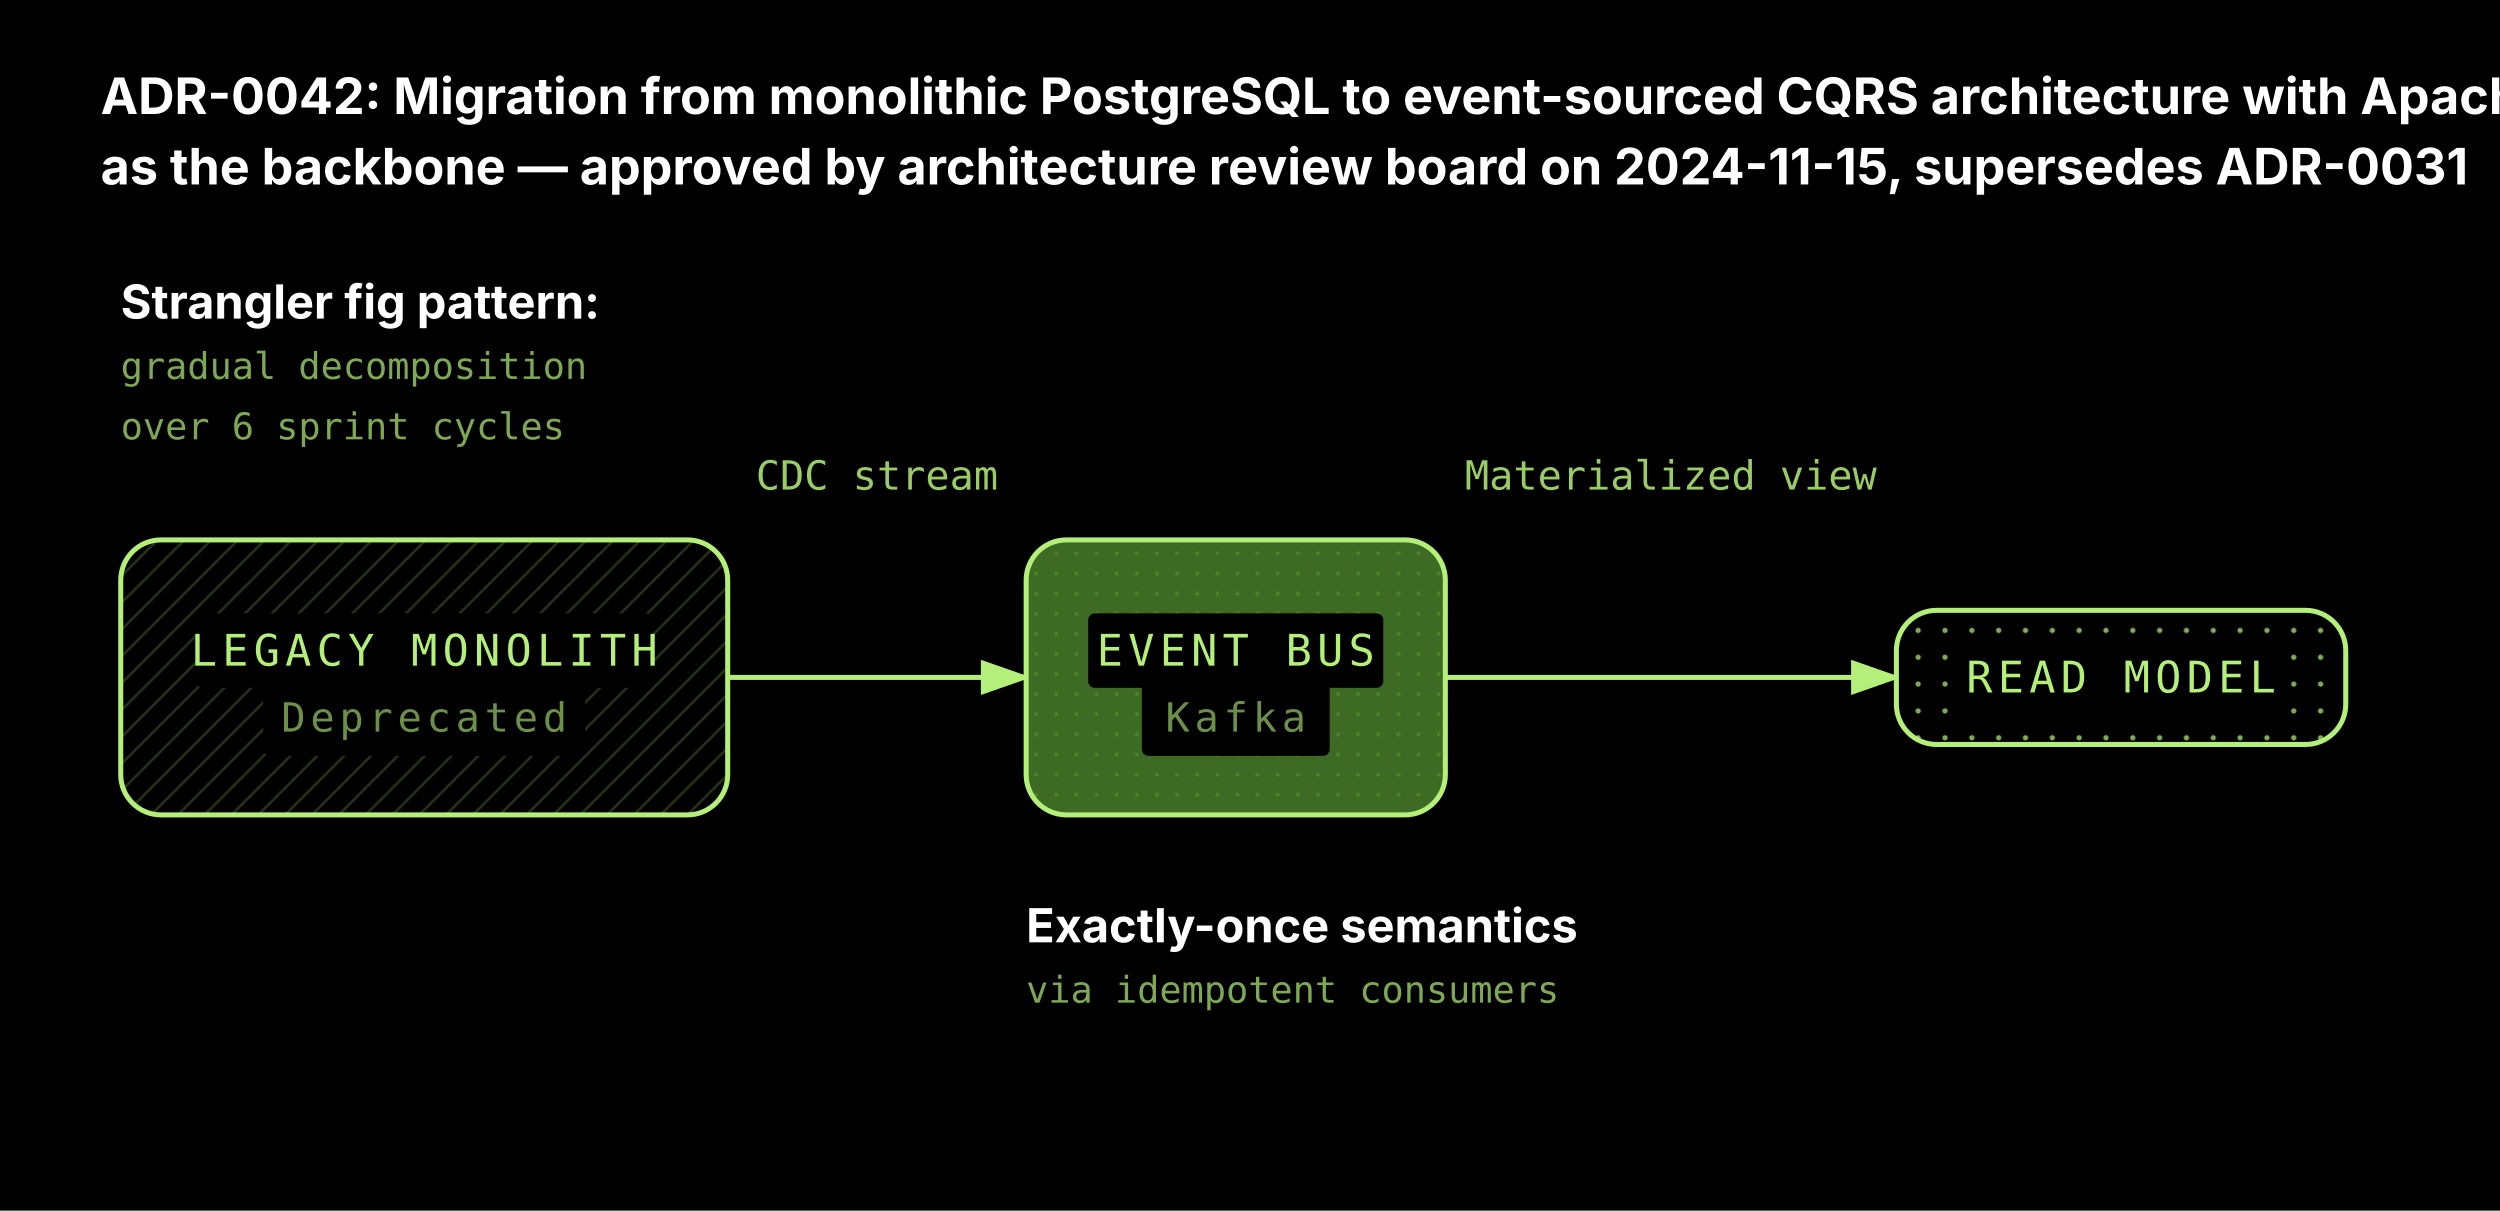
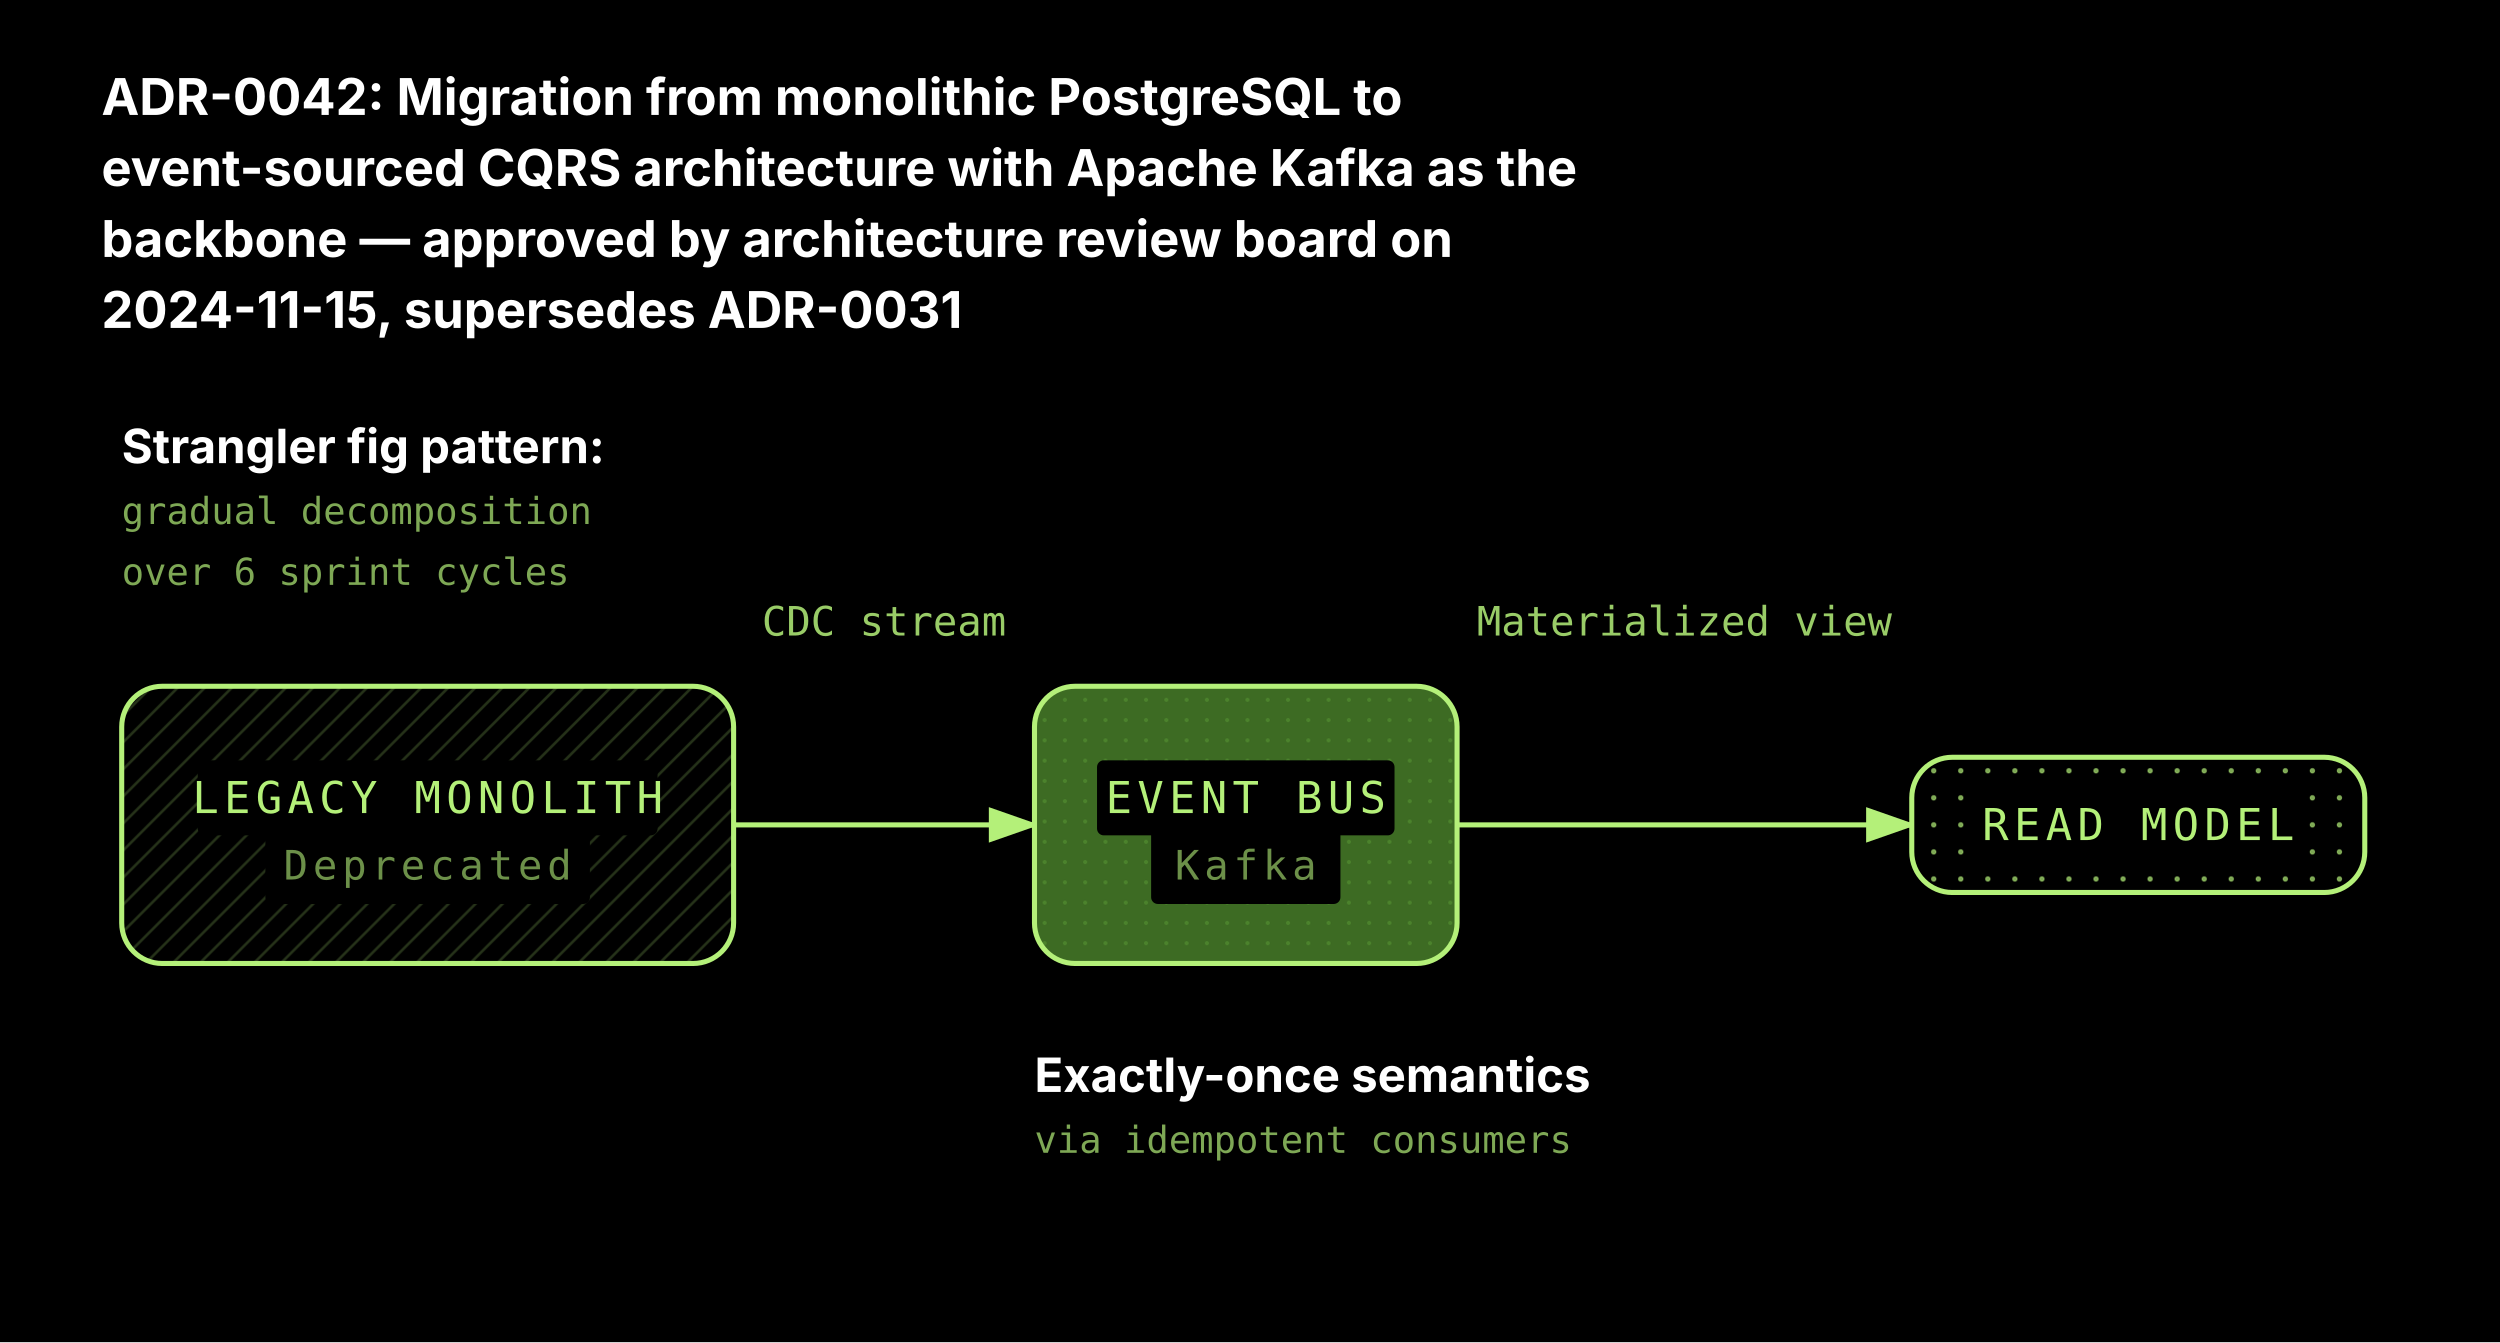
- <svg xmlns="http://www.w3.org/2000/svg" viewBox="0 0 745.5 361" width="745.5" height="361">
+ <svg xmlns="http://www.w3.org/2000/svg" viewBox="0 0 739.5 397" width="739.5" height="397">
  <defs>
    <pattern id="dotgrid" width="8" height="8" patternUnits="userSpaceOnUse">
      <rect width="8" height="8" fill="#000000" />
      <circle cx="4" cy="4" r="0.8" fill="#b4f079" opacity="0.7" />
    </pattern>
    <pattern id="crosshatch" width="8" height="8" patternUnits="userSpaceOnUse">
      <rect width="8" height="8" fill="#000000" />
      <path d="M0 8L8 0M-1 1L1 -1M7 9L9 7" stroke="#b4f079" stroke-width="0.8" opacity="0.2" />
    </pattern>
    <pattern id="hero" width="6" height="6" patternUnits="userSpaceOnUse">
      <rect width="6" height="6" fill="#3d6b23" />
      <circle cx="3" cy="3" r="0.6" fill="#5a9a35" opacity="0.5" />
    </pattern>
    <marker id="arrowhead" markerWidth="10" markerHeight="7" refX="9" refY="3.5" orient="auto" markerUnits="strokeWidth">
      <polygon points="0 0, 10 3.5, 0 7" fill="#b4f079" />
    </marker>
    <marker id="arrowhead-reverse" markerWidth="10" markerHeight="7" refX="1" refY="3.5" orient="auto" markerUnits="strokeWidth">
      <polygon points="10 0, 0 3.5, 10 7" fill="#b4f079" />
    </marker>
  </defs>
  <rect width="100%" height="100%" fill="#000000" />
  <g class="diagram">
-     <text x="30" y="34" font-family="'Inter', 'Helvetica Neue', Arial, sans-serif" font-size="15" fill="#ffffff" font-weight="700">ADR-0042: Migration from monolithic PostgreSQL to event-sourced CQRS architecture with Apache Kafka</text>
-     <text x="30" y="55" font-family="'Inter', 'Helvetica Neue', Arial, sans-serif" font-size="15" fill="#ffffff" font-weight="700">as the backbone — approved by architecture review board on 2024-11-15, supersedes ADR-0031</text>
-     <line x1="217" y1="202" x2="306" y2="202" stroke="#b4f079" stroke-width="1.5" marker-end="url(#arrowhead)" />
-     <line x1="431" y1="202" x2="565.5" y2="202" stroke="#b4f079" stroke-width="1.5" marker-end="url(#arrowhead)" />
-     <rect x="220.5" y="131" width="82" height="22" rx="4" fill="#000000" />
-     <rect x="432.75" y="131" width="131" height="22" rx="4" fill="#000000" />
-     <rect x="36" y="161" width="181" height="82" rx="12" fill="url(#crosshatch)" stroke="#b4f079" stroke-width="1.5" />
-     <rect x="58.5" y="182.9" width="136" height="22.2" fill="#000000" rx="2" />
-     <text x="126.5" y="194" font-family="'JetBrains Mono', 'Fira Code', 'SF Mono', 'Cascadia Code', monospace" font-size="13" fill="#b4f079" text-anchor="middle" dominant-baseline="central" letter-spacing="0.12em">LEGACY MONOLITH</text>
-     <rect x="78.5" y="202.6" width="96" height="22.8" fill="#000000" rx="2" />
-     <text x="126.5" y="214" font-family="'JetBrains Mono', 'Fira Code', 'SF Mono', 'Cascadia Code', monospace" font-size="12" fill="#b4f079" opacity="0.6" text-anchor="middle" dominant-baseline="central" letter-spacing="0.12em">Deprecated</text>
-     <rect x="306" y="161" width="125" height="82" rx="12" fill="url(#hero)" stroke="#b4f079" stroke-width="1.5" />
-     <rect x="324.5" y="182.9" width="88" height="22.2" fill="#000000" rx="2" />
-     <text x="368.5" y="194" font-family="'JetBrains Mono', 'Fira Code', 'SF Mono', 'Cascadia Code', monospace" font-size="13" fill="#b4f079" text-anchor="middle" dominant-baseline="central" letter-spacing="0.12em">EVENT BUS</text>
-     <rect x="340.5" y="202.6" width="56" height="22.8" fill="#000000" rx="2" />
-     <text x="368.5" y="214" font-family="'JetBrains Mono', 'Fira Code', 'SF Mono', 'Cascadia Code', monospace" font-size="12" fill="#b4f079" opacity="0.6" text-anchor="middle" dominant-baseline="central" letter-spacing="0.12em">Kafka</text>
-     <rect x="565.5" y="182" width="134" height="40" rx="12" fill="url(#dotgrid)" stroke="#b4f079" stroke-width="1.5" />
-     <rect x="584.5" y="190.9" width="96" height="22.2" fill="#000000" rx="2" />
-     <text x="632.5" y="202" font-family="'JetBrains Mono', 'Fira Code', 'SF Mono', 'Cascadia Code', monospace" font-size="13" fill="#b4f079" text-anchor="middle" dominant-baseline="central" letter-spacing="0.12em">READ MODEL</text>
-     <text x="261.5" y="146" font-family="'JetBrains Mono', 'Fira Code', 'SF Mono', 'Cascadia Code', monospace" font-size="12" fill="#b4f079" opacity="0.85" text-anchor="middle">CDC stream</text>
-     <text x="498.25" y="146" font-family="'JetBrains Mono', 'Fira Code', 'SF Mono', 'Cascadia Code', monospace" font-size="12" fill="#b4f079" opacity="0.85" text-anchor="middle">Materialized view</text>
-     <text x="36" y="95" font-family="'Inter', 'Helvetica Neue', Arial, sans-serif" font-size="14" fill="#ffffff" font-weight="700">Strangler fig pattern:</text>
-     <text x="36" y="113" font-family="'JetBrains Mono', 'Fira Code', 'SF Mono', 'Cascadia Code', monospace" font-size="11" fill="#b4f079" opacity="0.7">gradual decomposition</text>
-     <text x="36" y="131" font-family="'JetBrains Mono', 'Fira Code', 'SF Mono', 'Cascadia Code', monospace" font-size="11" fill="#b4f079" opacity="0.7">over 6 sprint cycles</text>
-     <text x="306" y="281" font-family="'Inter', 'Helvetica Neue', Arial, sans-serif" font-size="14" fill="#ffffff" font-weight="700">Exactly-once semantics</text>
-     <text x="306" y="299" font-family="'JetBrains Mono', 'Fira Code', 'SF Mono', 'Cascadia Code', monospace" font-size="11" fill="#b4f079" opacity="0.7">via idempotent consumers</text>
+     <text x="30" y="34" font-family="'Inter', 'Helvetica Neue', Arial, sans-serif" font-size="15" fill="#ffffff" font-weight="700">ADR-0042: Migration from monolithic PostgreSQL to</text>
+     <text x="30" y="55" font-family="'Inter', 'Helvetica Neue', Arial, sans-serif" font-size="15" fill="#ffffff" font-weight="700">event-sourced CQRS architecture with Apache Kafka as the</text>
+     <text x="30" y="76" font-family="'Inter', 'Helvetica Neue', Arial, sans-serif" font-size="15" fill="#ffffff" font-weight="700">backbone — approved by architecture review board on</text>
+     <text x="30" y="97" font-family="'Inter', 'Helvetica Neue', Arial, sans-serif" font-size="15" fill="#ffffff" font-weight="700">2024-11-15, supersedes ADR-0031</text>
+     <line x1="217" y1="244" x2="306" y2="244" stroke="#b4f079" stroke-width="1.5" marker-end="url(#arrowhead)" />
+     <line x1="431" y1="244" x2="565.5" y2="244" stroke="#b4f079" stroke-width="1.5" marker-end="url(#arrowhead)" />
+     <rect x="220.5" y="173" width="82" height="22" rx="4" fill="#000000" />
+     <rect x="432.75" y="173" width="131" height="22" rx="4" fill="#000000" />
+     <rect x="36" y="203" width="181" height="82" rx="12" fill="url(#crosshatch)" stroke="#b4f079" stroke-width="1.5" />
+     <rect x="58.5" y="224.9" width="136" height="22.2" fill="#000000" rx="2" />
+     <text x="126.5" y="236" font-family="'JetBrains Mono', 'Fira Code', 'SF Mono', 'Cascadia Code', monospace" font-size="13" fill="#b4f079" text-anchor="middle" dominant-baseline="central" letter-spacing="0.12em">LEGACY MONOLITH</text>
+     <rect x="78.5" y="244.6" width="96" height="22.8" fill="#000000" rx="2" />
+     <text x="126.5" y="256" font-family="'JetBrains Mono', 'Fira Code', 'SF Mono', 'Cascadia Code', monospace" font-size="12" fill="#b4f079" opacity="0.6" text-anchor="middle" dominant-baseline="central" letter-spacing="0.12em">Deprecated</text>
+     <rect x="306" y="203" width="125" height="82" rx="12" fill="url(#hero)" stroke="#b4f079" stroke-width="1.5" />
+     <rect x="324.5" y="224.9" width="88" height="22.2" fill="#000000" rx="2" />
+     <text x="368.5" y="236" font-family="'JetBrains Mono', 'Fira Code', 'SF Mono', 'Cascadia Code', monospace" font-size="13" fill="#b4f079" text-anchor="middle" dominant-baseline="central" letter-spacing="0.12em">EVENT BUS</text>
+     <rect x="340.5" y="244.6" width="56" height="22.8" fill="#000000" rx="2" />
+     <text x="368.5" y="256" font-family="'JetBrains Mono', 'Fira Code', 'SF Mono', 'Cascadia Code', monospace" font-size="12" fill="#b4f079" opacity="0.6" text-anchor="middle" dominant-baseline="central" letter-spacing="0.12em">Kafka</text>
+     <rect x="565.5" y="224" width="134" height="40" rx="12" fill="url(#dotgrid)" stroke="#b4f079" stroke-width="1.5" />
+     <rect x="584.5" y="232.9" width="96" height="22.2" fill="#000000" rx="2" />
+     <text x="632.5" y="244" font-family="'JetBrains Mono', 'Fira Code', 'SF Mono', 'Cascadia Code', monospace" font-size="13" fill="#b4f079" text-anchor="middle" dominant-baseline="central" letter-spacing="0.12em">READ MODEL</text>
+     <text x="261.5" y="188" font-family="'JetBrains Mono', 'Fira Code', 'SF Mono', 'Cascadia Code', monospace" font-size="12" fill="#b4f079" opacity="0.85" text-anchor="middle">CDC stream</text>
+     <text x="498.25" y="188" font-family="'JetBrains Mono', 'Fira Code', 'SF Mono', 'Cascadia Code', monospace" font-size="12" fill="#b4f079" opacity="0.85" text-anchor="middle">Materialized view</text>
+     <text x="36" y="137" font-family="'Inter', 'Helvetica Neue', Arial, sans-serif" font-size="14" fill="#ffffff" font-weight="700">Strangler fig pattern:</text>
+     <text x="36" y="155" font-family="'JetBrains Mono', 'Fira Code', 'SF Mono', 'Cascadia Code', monospace" font-size="11" fill="#b4f079" opacity="0.7">gradual decomposition</text>
+     <text x="36" y="173" font-family="'JetBrains Mono', 'Fira Code', 'SF Mono', 'Cascadia Code', monospace" font-size="11" fill="#b4f079" opacity="0.7">over 6 sprint cycles</text>
+     <text x="306" y="323" font-family="'Inter', 'Helvetica Neue', Arial, sans-serif" font-size="14" fill="#ffffff" font-weight="700">Exactly-once semantics</text>
+     <text x="306" y="341" font-family="'JetBrains Mono', 'Fira Code', 'SF Mono', 'Cascadia Code', monospace" font-size="11" fill="#b4f079" opacity="0.7">via idempotent consumers</text>
  </g>
</svg>
